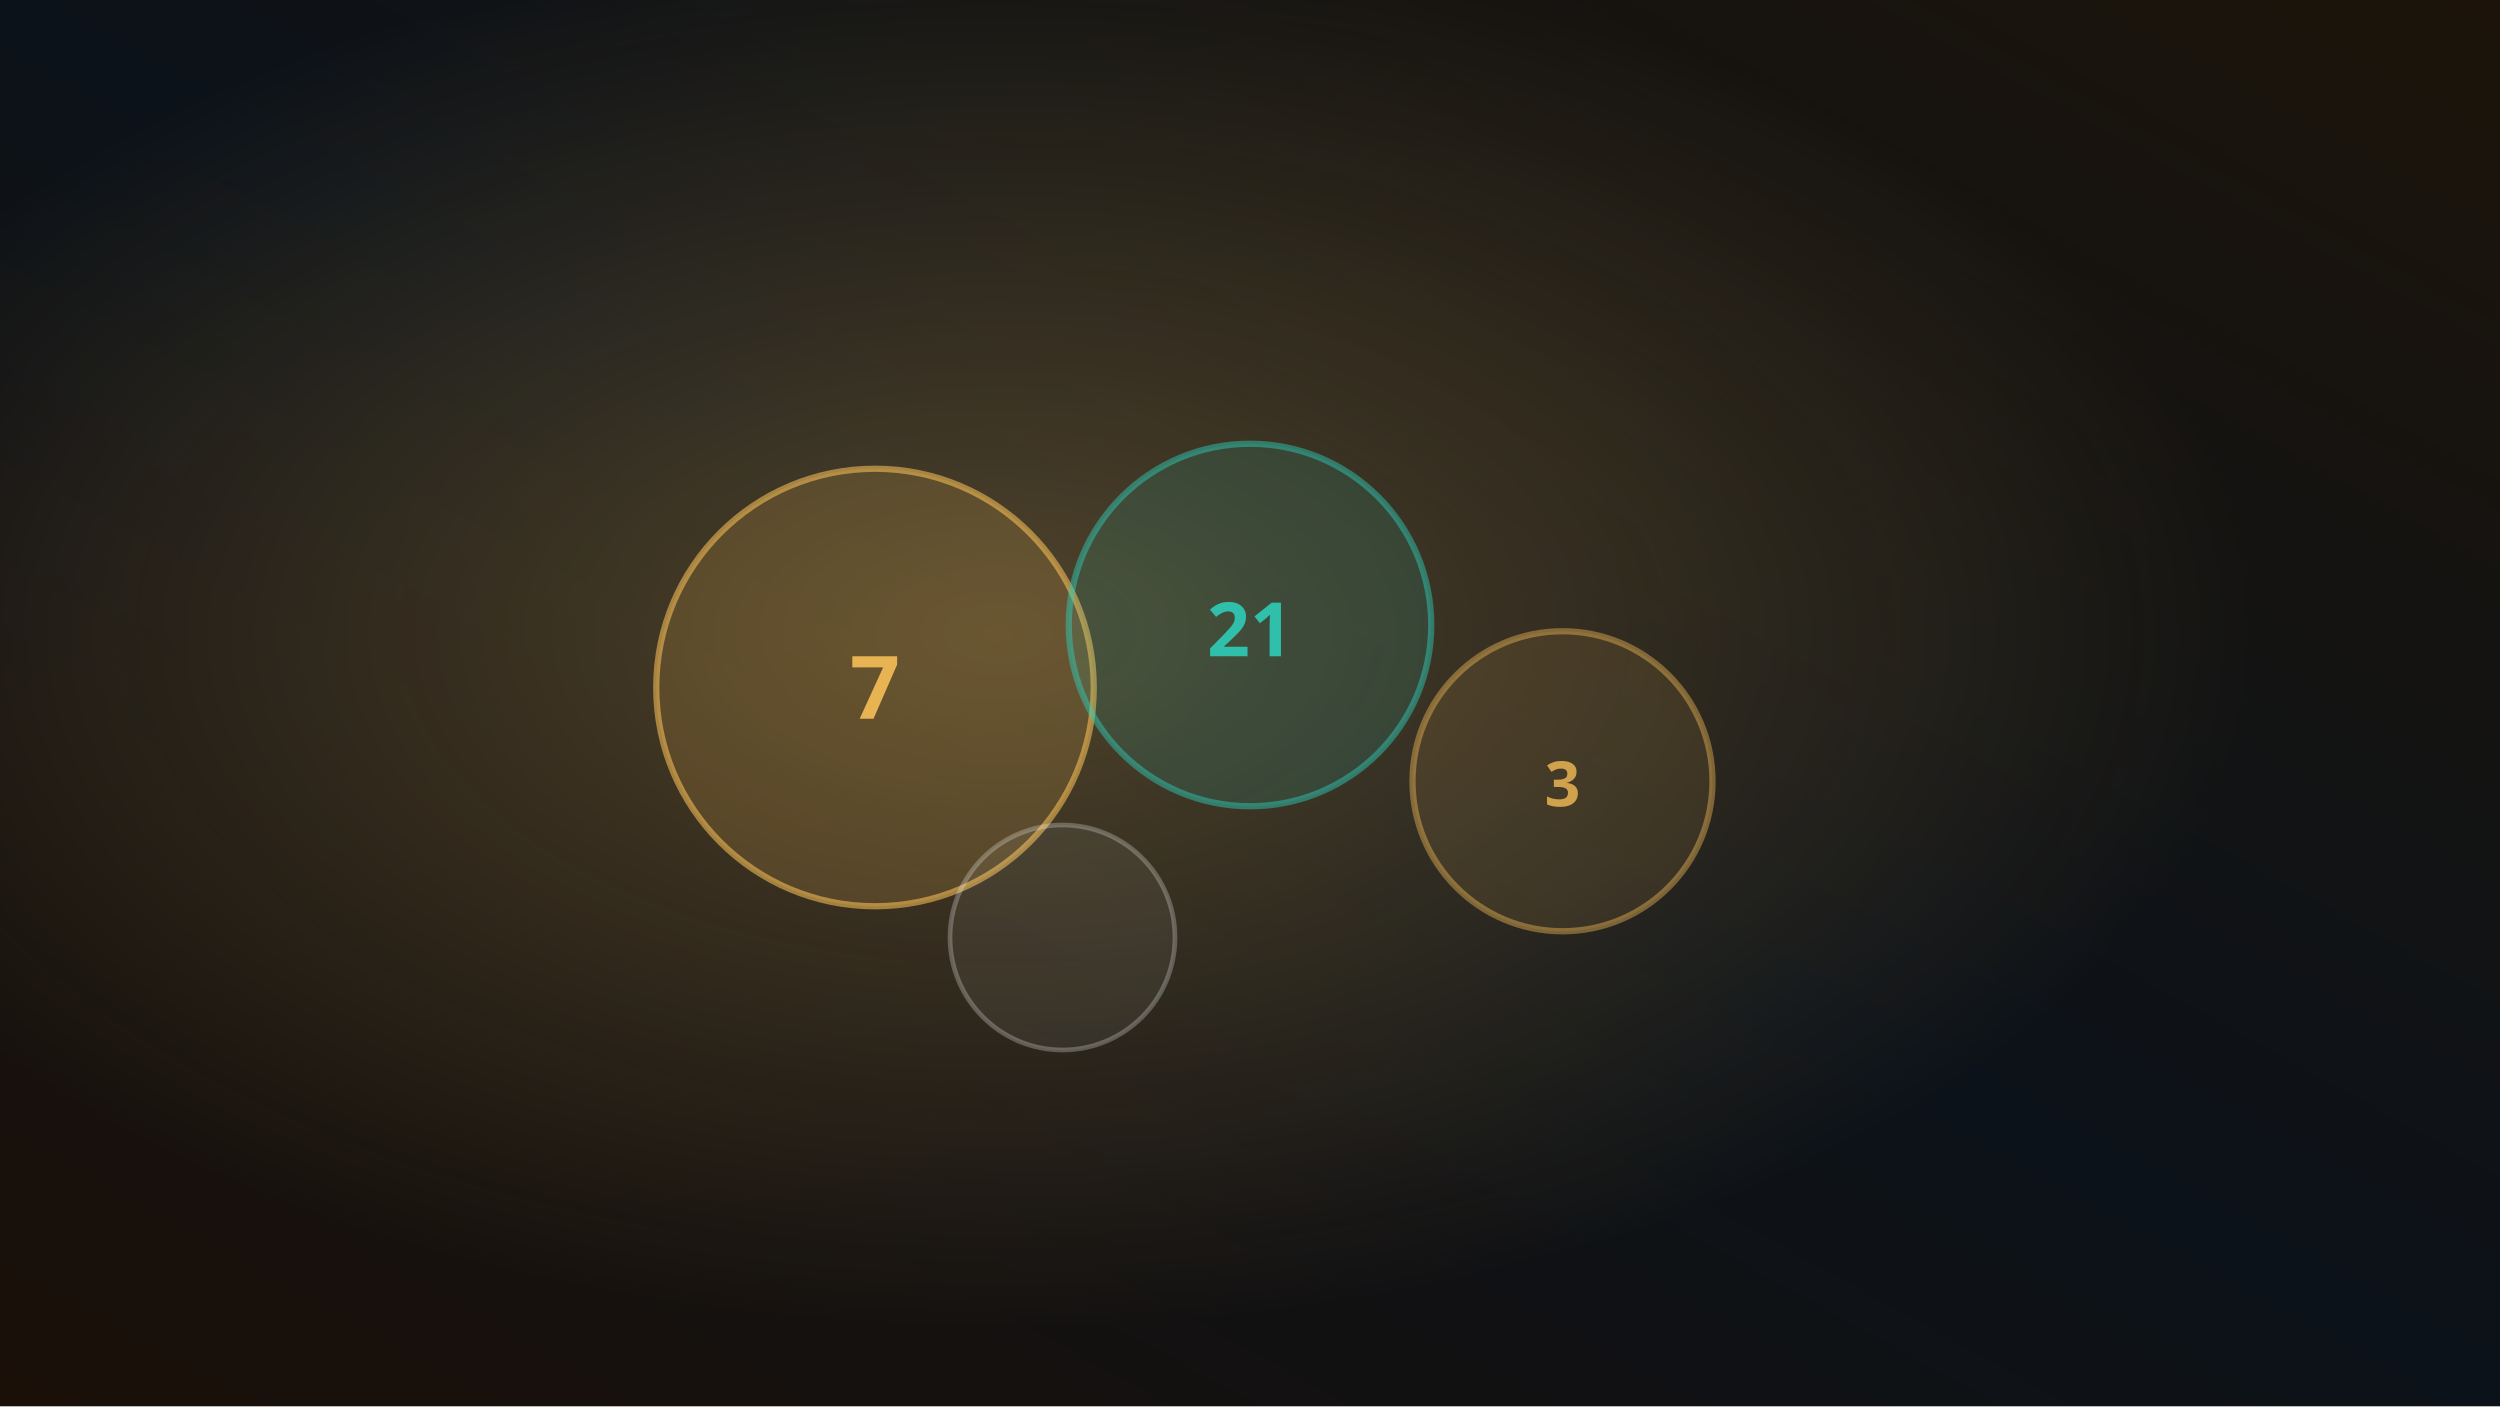
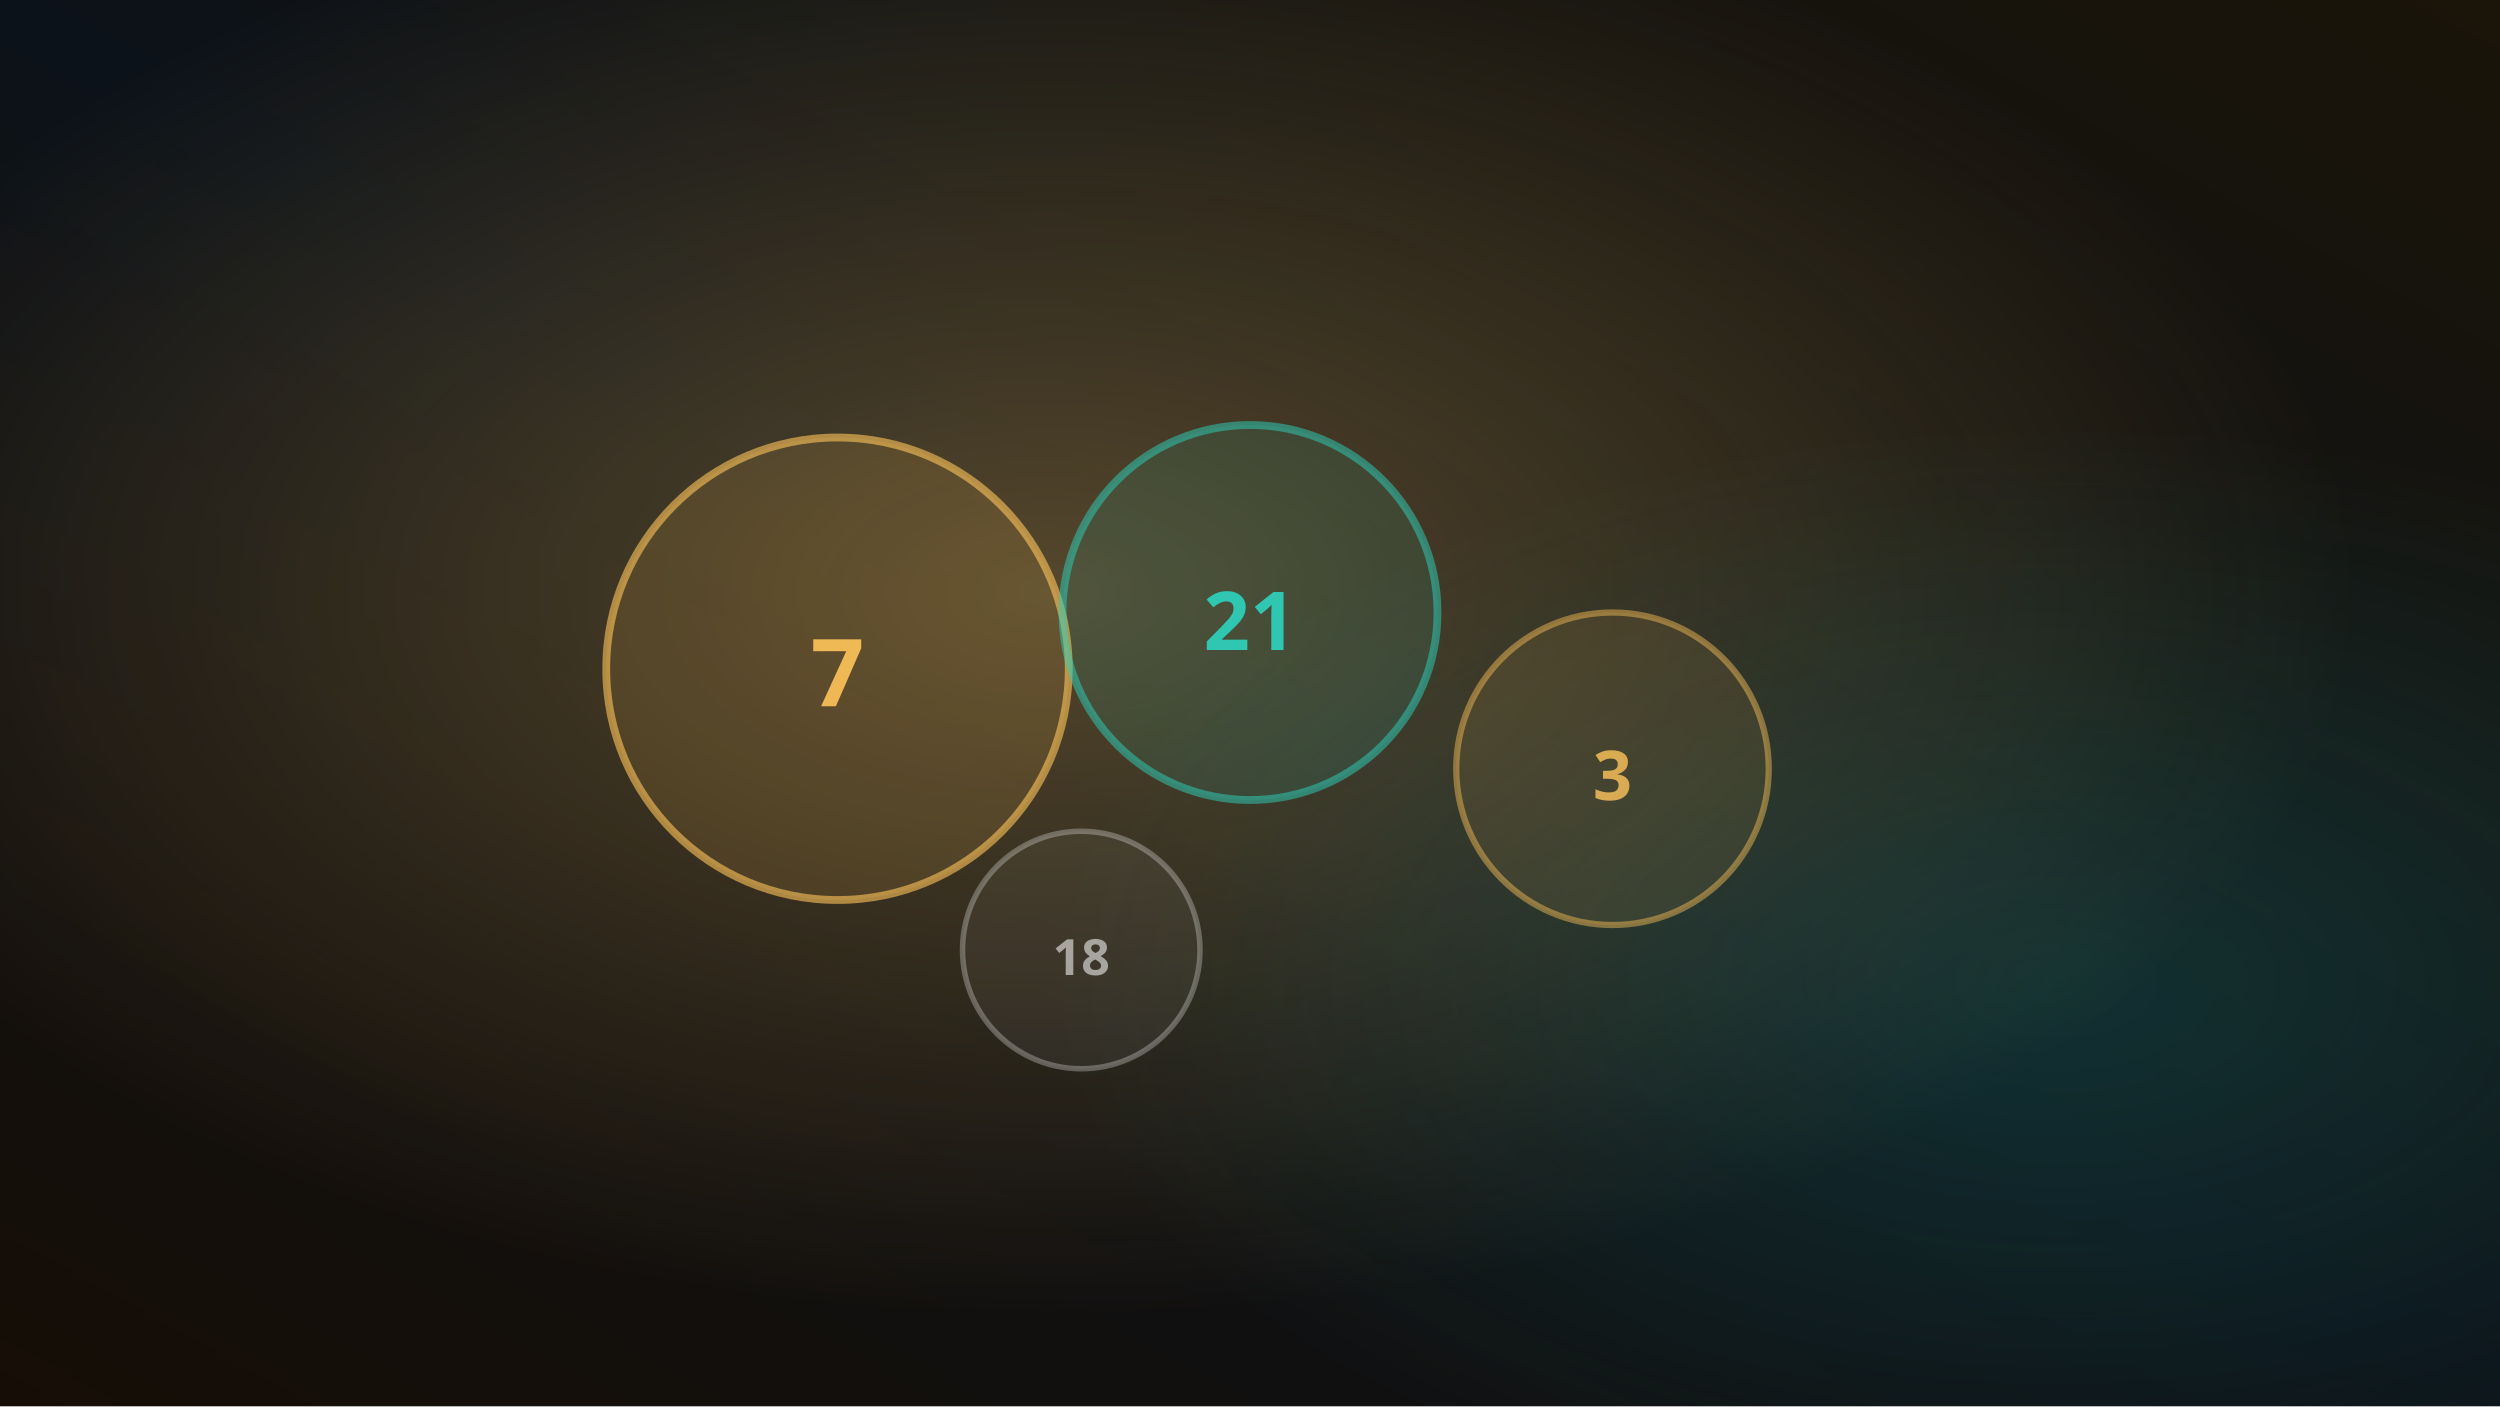
<svg xmlns="http://www.w3.org/2000/svg" viewBox="0 0 800 450" role="img" aria-label="Lottery">
  <defs>
    <linearGradient id="lbg" x1="0%" y1="100%" x2="100%" y2="0%">
-       <stop offset="0%" stop-color="#1a1008" />
+       <stop offset="0%" stop-color="#160e06" />
      <stop offset="50%" stop-color="#0c1219" />
-       <stop offset="100%" stop-color="#1c140a" />
+       <stop offset="100%" stop-color="#1a1409" />
    </linearGradient>
-     <radialGradient id="lg" cx="40%" cy="45%" r="50%">
-       <stop offset="0%" stop-color="#ffc45a" stop-opacity="0.28" />
+     <radialGradient id="lg" cx="42%" cy="42%" r="52%">
+       <stop offset="0%" stop-color="#ffc45a" stop-opacity="0.3" />
      <stop offset="100%" stop-color="#ffc45a" stop-opacity="0" />
+     </radialGradient>
+     <radialGradient id="lg2" cx="82%" cy="70%" r="40%">
+       <stop offset="0%" stop-color="#2dd4bf" stop-opacity="0.16" />
+       <stop offset="100%" stop-color="#2dd4bf" stop-opacity="0" />
    </radialGradient>
  </defs>
  <rect width="800" height="450" fill="url(#lbg)" />
  <rect width="800" height="450" fill="url(#lg)" />
-   <circle cx="280" cy="220" r="70" fill="#ffc45a" fill-opacity="0.15" stroke="#ffc45a" stroke-opacity="0.55" stroke-width="2" />
-   <circle cx="400" cy="200" r="58" fill="#2dd4bf" fill-opacity="0.12" stroke="#2dd4bf" stroke-opacity="0.45" stroke-width="2" />
-   <circle cx="500" cy="250" r="48" fill="#ffc45a" fill-opacity="0.1" stroke="#ffc45a" stroke-opacity="0.4" stroke-width="2" />
-   <circle cx="340" cy="300" r="36" fill="#fff" fill-opacity="0.06" stroke="#fff" stroke-opacity="0.25" stroke-width="1.5" />
-   <text x="280" y="230" text-anchor="middle" fill="#ffc45a" fill-opacity="0.85" font-family="system-ui,sans-serif" font-size="28" font-weight="700">7</text>
-   <text x="400" y="210" text-anchor="middle" fill="#2dd4bf" fill-opacity="0.85" font-family="system-ui,sans-serif" font-size="24" font-weight="700">21</text>
-   <text x="500" y="258" text-anchor="middle" fill="#ffc45a" fill-opacity="0.75" font-family="system-ui,sans-serif" font-size="20" font-weight="700">3</text>
+   <rect width="800" height="450" fill="url(#lg2)" />
+   <circle cx="268" cy="214" r="74" fill="#ffc45a" fill-opacity="0.12" stroke="#ffc45a" stroke-opacity="0.6" stroke-width="2.5" />
+   <circle cx="400" cy="196" r="60" fill="#2dd4bf" fill-opacity="0.1" stroke="#2dd4bf" stroke-opacity="0.5" stroke-width="2.5" />
+   <circle cx="516" cy="246" r="50" fill="#ffc45a" fill-opacity="0.09" stroke="#ffc45a" stroke-opacity="0.45" stroke-width="2" />
+   <circle cx="346" cy="304" r="38" fill="#ffffff" fill-opacity="0.05" stroke="#ffffff" stroke-opacity="0.28" stroke-width="1.75" />
+   <text x="268" y="226" text-anchor="middle" fill="#ffc45a" fill-opacity="0.9" font-family="system-ui,sans-serif" font-size="30" font-weight="700">7</text>
+   <text x="400" y="208" text-anchor="middle" fill="#2dd4bf" fill-opacity="0.9" font-family="system-ui,sans-serif" font-size="26" font-weight="700">21</text>
+   <text x="516" y="256" text-anchor="middle" fill="#ffc45a" fill-opacity="0.8" font-family="system-ui,sans-serif" font-size="22" font-weight="700">3</text>
+   <text x="346" y="312" text-anchor="middle" fill="#ffffff" fill-opacity="0.55" font-family="system-ui,sans-serif" font-size="16" font-weight="600">18</text>
</svg>
